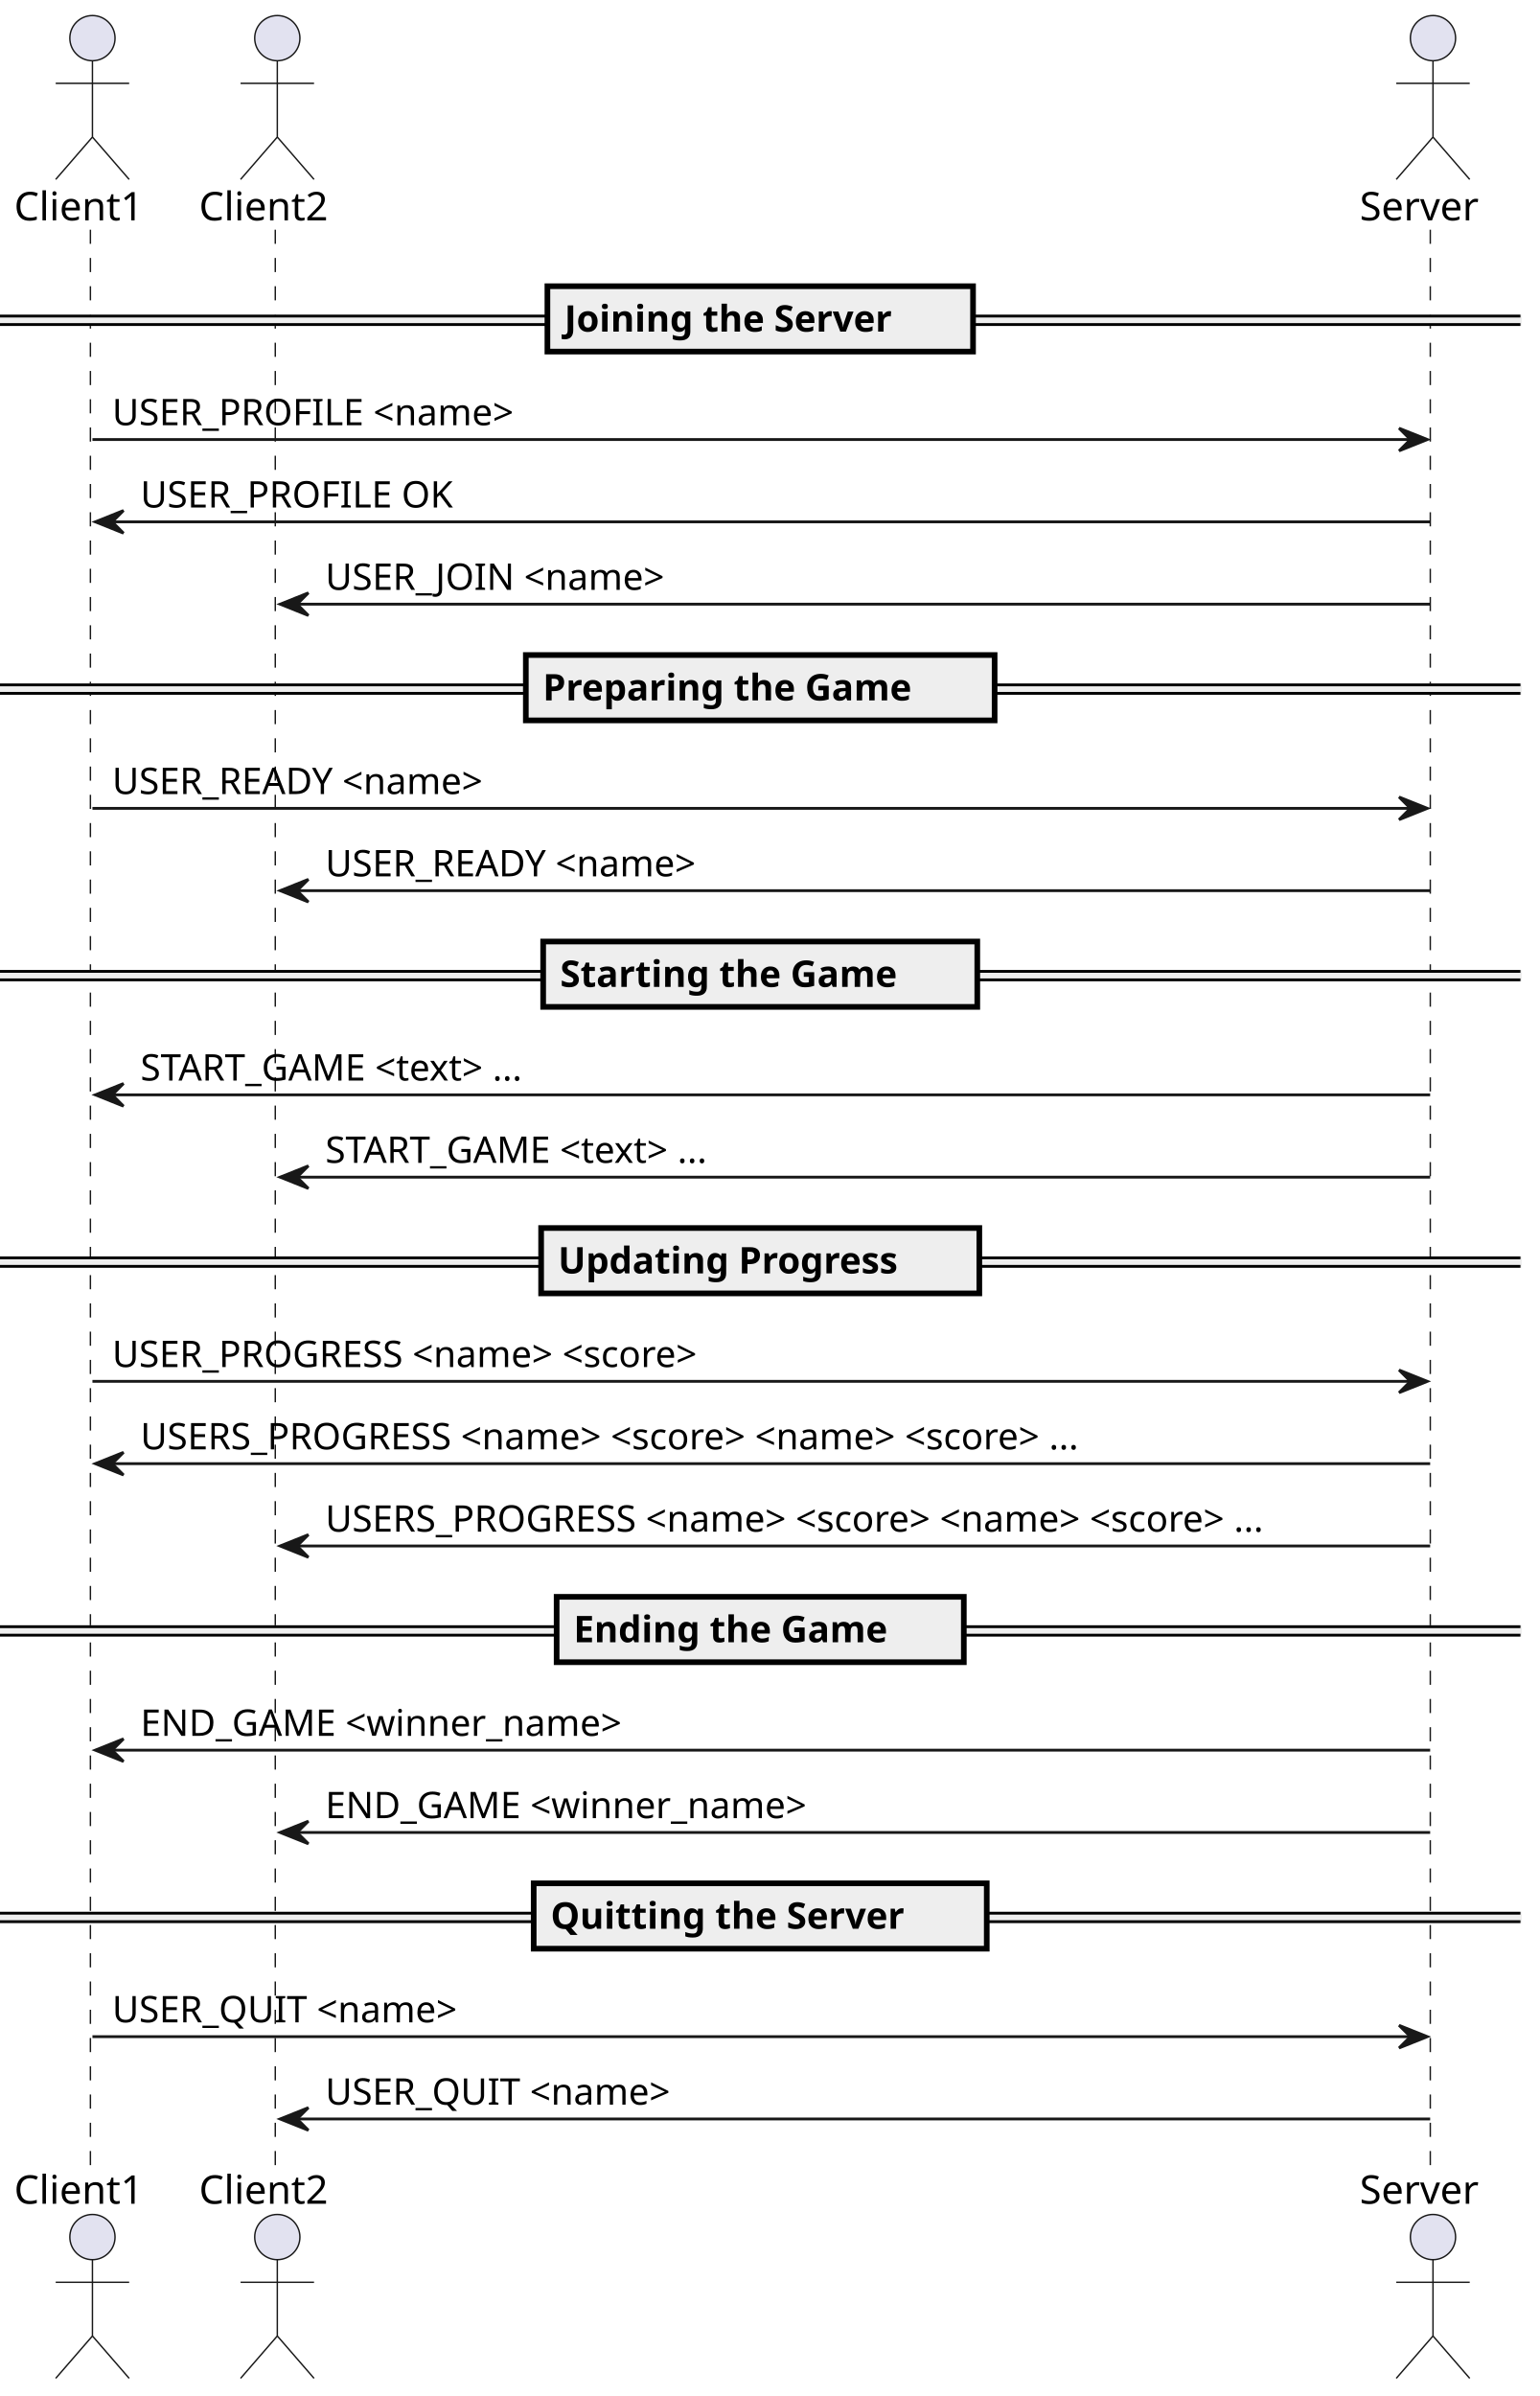
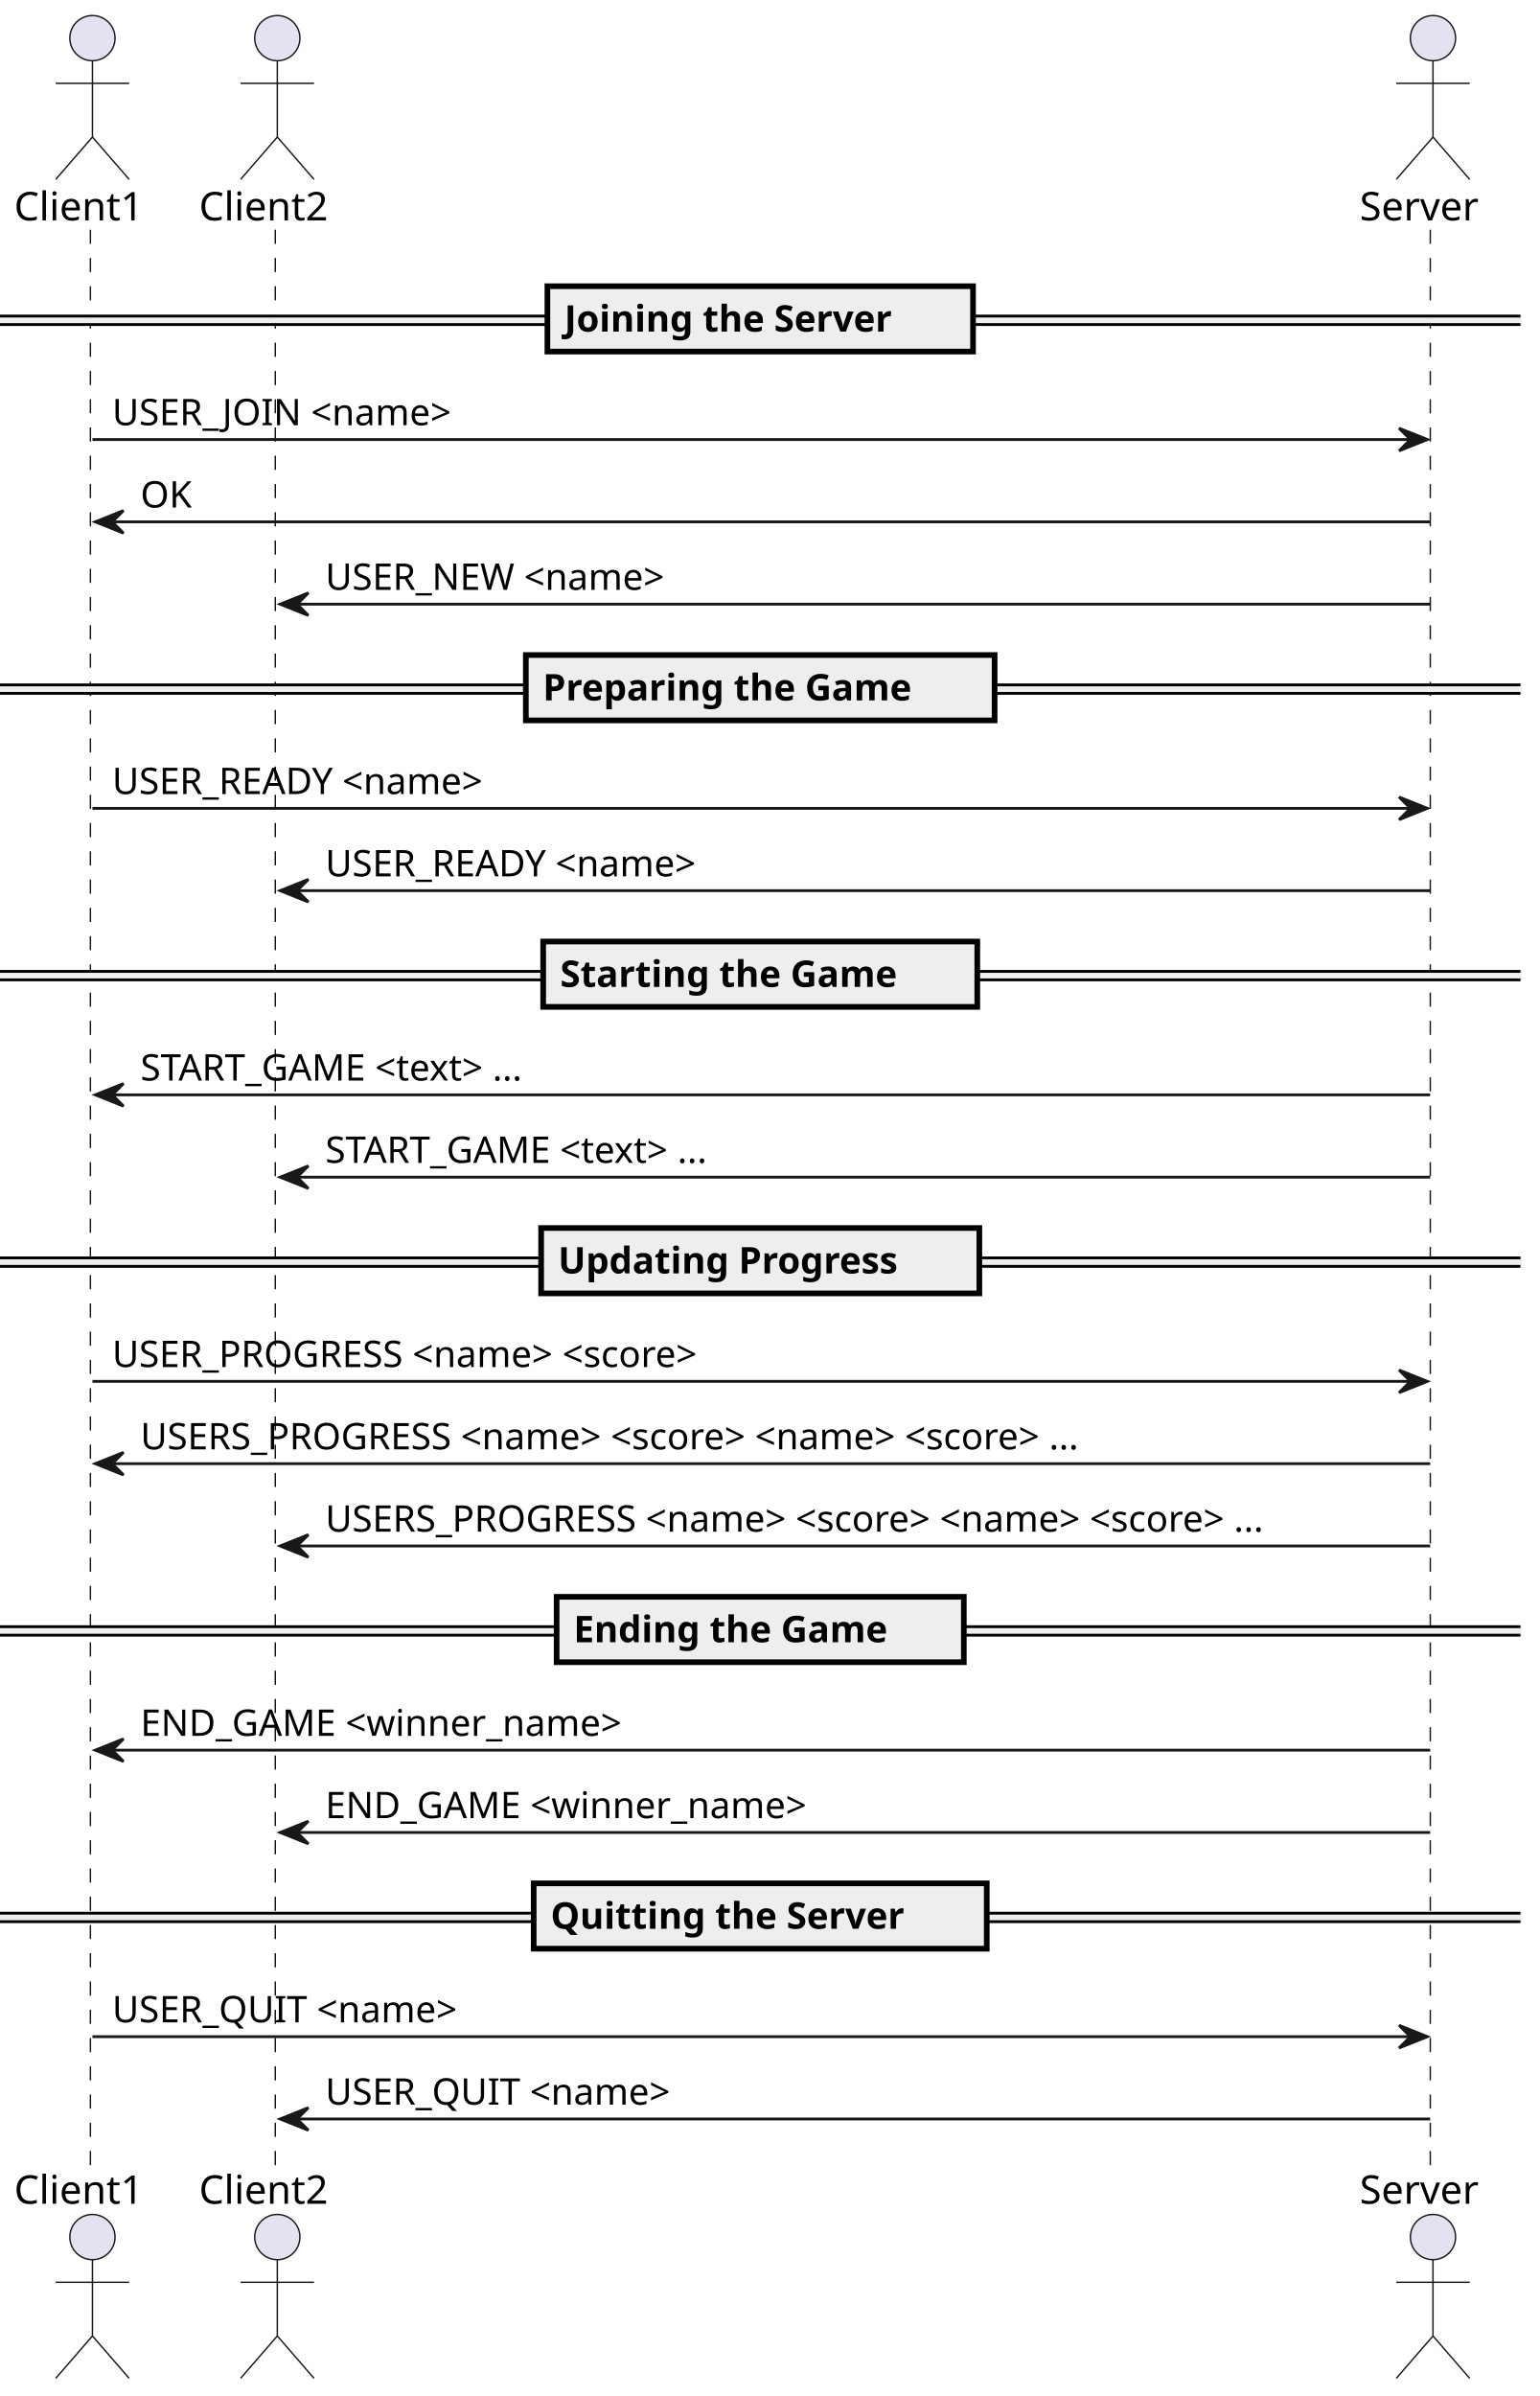
<svg xmlns="http://www.w3.org/2000/svg" contentStyleType="text/css" height="848px" preserveAspectRatio="none" style="width:545px;height:848px;background:#FFFFFF;" version="1.1" viewBox="0 0 545 848" width="545px" zoomAndPan="magnify">
  <defs />
  <g>
    <line style="stroke:#181818;stroke-width:0.5;stroke-dasharray:5.0,5.0;" x1="32" x2="32" y1="81.297" y2="767.953" />
    <line style="stroke:#181818;stroke-width:0.5;stroke-dasharray:5.0,5.0;" x1="97.438" x2="97.438" y1="81.297" y2="767.953" />
    <line style="stroke:#181818;stroke-width:0.5;stroke-dasharray:5.0,5.0;" x1="506.263" x2="506.263" y1="81.297" y2="767.953" />
    <text fill="#000000" font-family="sans-serif" font-size="14" lengthAdjust="spacing" textLength="49.438" x="5" y="77.995">Client1</text>
    <ellipse cx="32.719" cy="13.5" fill="#E2E2F0" rx="8" ry="8" style="stroke:#181818;stroke-width:0.5;" />
    <path d="M32.719,21.5 L32.719,48.5 M19.719,29.5 L45.719,29.5 M32.719,48.5 L19.719,63.5 M32.719,48.5 L45.719,63.5 " fill="none" style="stroke:#181818;stroke-width:0.5;" />
    <text fill="#000000" font-family="sans-serif" font-size="14" lengthAdjust="spacing" textLength="49.438" x="5" y="779.948">Client1</text>
    <ellipse cx="32.719" cy="791.75" fill="#E2E2F0" rx="8" ry="8" style="stroke:#181818;stroke-width:0.5;" />
    <path d="M32.719,799.75 L32.719,826.75 M19.719,807.75 L45.719,807.75 M32.719,826.75 L19.719,841.75 M32.719,826.75 L45.719,841.75 " fill="none" style="stroke:#181818;stroke-width:0.5;" />
    <text fill="#000000" font-family="sans-serif" font-size="14" lengthAdjust="spacing" textLength="49.438" x="70.438" y="77.995">Client2</text>
    <ellipse cx="98.156" cy="13.5" fill="#E2E2F0" rx="8" ry="8" style="stroke:#181818;stroke-width:0.5;" />
    <path d="M98.156,21.5 L98.156,48.5 M85.156,29.5 L111.156,29.5 M98.156,48.5 L85.156,63.5 M98.156,48.5 L111.156,63.5 " fill="none" style="stroke:#181818;stroke-width:0.5;" />
    <text fill="#000000" font-family="sans-serif" font-size="14" lengthAdjust="spacing" textLength="49.438" x="70.438" y="779.948">Client2</text>
    <ellipse cx="98.156" cy="791.75" fill="#E2E2F0" rx="8" ry="8" style="stroke:#181818;stroke-width:0.5;" />
    <path d="M98.156,799.75 L98.156,826.75 M85.156,807.75 L111.156,807.75 M98.156,826.75 L85.156,841.75 M98.156,826.75 L111.156,841.75 " fill="none" style="stroke:#181818;stroke-width:0.5;" />
    <text fill="#000000" font-family="sans-serif" font-size="14" lengthAdjust="spacing" textLength="45.91" x="481.263" y="77.995">Server</text>
    <ellipse cx="507.218" cy="13.5" fill="#E2E2F0" rx="8" ry="8" style="stroke:#181818;stroke-width:0.5;" />
    <path d="M507.218,21.5 L507.218,48.5 M494.218,29.5 L520.218,29.5 M507.218,48.5 L494.218,63.5 M507.218,48.5 L520.218,63.5 " fill="none" style="stroke:#181818;stroke-width:0.5;" />
    <text fill="#000000" font-family="sans-serif" font-size="14" lengthAdjust="spacing" textLength="45.91" x="481.263" y="779.948">Server</text>
    <ellipse cx="507.218" cy="791.75" fill="#E2E2F0" rx="8" ry="8" style="stroke:#181818;stroke-width:0.5;" />
    <path d="M507.218,799.75 L507.218,826.75 M494.218,807.75 L520.218,807.75 M507.218,826.75 L494.218,841.75 M507.218,826.75 L520.218,841.75 " fill="none" style="stroke:#181818;stroke-width:0.5;" />
-     <rect fill="#EEEEEE" height="3" style="stroke:#EEEEEE;stroke-width:1.0;" width="538.173" x="0" y="111.863" />
-     <line style="stroke:#000000;stroke-width:1.0;" x1="0" x2="538.173" y1="111.863" y2="111.863" />
-     <line style="stroke:#000000;stroke-width:1.0;" x1="0" x2="538.173" y1="114.863" y2="114.863" />
-     <rect fill="#EEEEEE" height="23.133" style="stroke:#000000;stroke-width:2.0;" width="150.652" x="193.76" y="101.297" />
+     <rect fill="#EEEEEE" height="3" style="stroke:#EEEEEE;stroke-width:1;" width="538.173" x="0" y="111.863" />
+     <line style="stroke:#000000;stroke-width:1;" x1="0" x2="538.173" y1="111.863" y2="111.863" />
+     <line style="stroke:#000000;stroke-width:1;" x1="0" x2="538.173" y1="114.863" y2="114.863" />
+     <rect fill="#EEEEEE" height="23.133" style="stroke:#000000;stroke-width:2;" width="150.652" x="193.76" y="101.297" />
    <text fill="#000000" font-family="sans-serif" font-size="13" font-weight="bold" lengthAdjust="spacing" textLength="132.126" x="199.76" y="117.364">Joining the Server</text>
-     <polygon fill="#181818" points="495.218,151.562,505.218,155.562,495.218,159.562,499.218,155.562" style="stroke:#181818;stroke-width:1.0;" />
-     <line style="stroke:#181818;stroke-width:1.0;" x1="32.719" x2="501.218" y1="155.562" y2="155.562" />
-     <text fill="#000000" font-family="sans-serif" font-size="13" lengthAdjust="spacing" textLength="158.171" x="39.719" y="150.497">USER_PROFILE &lt;name&gt;</text>
-     <polygon fill="#181818" points="43.719,180.695,33.719,184.695,43.719,188.695,39.719,184.695" style="stroke:#181818;stroke-width:1.0;" />
-     <line style="stroke:#181818;stroke-width:1.0;" x1="37.719" x2="506.218" y1="184.695" y2="184.695" />
-     <text fill="#000000" font-family="sans-serif" font-size="13" lengthAdjust="spacing" textLength="118.276" x="49.719" y="179.629">USER_PROFILE OK</text>
-     <polygon fill="#181818" points="109.156,209.828,99.156,213.828,109.156,217.828,105.156,213.828" style="stroke:#181818;stroke-width:1.0;" />
-     <line style="stroke:#181818;stroke-width:1.0;" x1="103.156" x2="506.218" y1="213.828" y2="213.828" />
-     <text fill="#000000" font-family="sans-serif" font-size="13" lengthAdjust="spacing" textLength="131.923" x="115.156" y="208.762">USER_JOIN &lt;name&gt;</text>
-     <rect fill="#EEEEEE" height="3" style="stroke:#EEEEEE;stroke-width:1.0;" width="538.173" x="0" y="242.394" />
-     <line style="stroke:#000000;stroke-width:1.0;" x1="0" x2="538.173" y1="242.394" y2="242.394" />
-     <line style="stroke:#000000;stroke-width:1.0;" x1="0" x2="538.173" y1="245.394" y2="245.394" />
-     <rect fill="#EEEEEE" height="23.133" style="stroke:#000000;stroke-width:2.0;" width="165.931" x="186.121" y="231.828" />
+     <polygon fill="#181818" points="495.218,151.562,505.218,155.562,495.218,159.562,499.218,155.562" style="stroke:#181818;stroke-width:1;" />
+     <line style="stroke:#181818;stroke-width:1;" x1="32.719" x2="501.218" y1="155.562" y2="155.562" />
+     <text fill="#000000" font-family="sans-serif" font-size="13" lengthAdjust="spacing" textLength="131.923" x="39.719" y="150.497">USER_JOIN &lt;name&gt;</text>
+     <polygon fill="#181818" points="43.719,180.695,33.719,184.695,43.719,188.695,39.719,184.695" style="stroke:#181818;stroke-width:1;" />
+     <line style="stroke:#181818;stroke-width:1;" x1="37.719" x2="506.218" y1="184.695" y2="184.695" />
+     <text fill="#000000" font-family="sans-serif" font-size="13" lengthAdjust="spacing" textLength="18.757" x="49.719" y="179.629">OK</text>
+     <polygon fill="#181818" points="109.156,209.828,99.156,213.828,109.156,217.828,105.156,213.828" style="stroke:#181818;stroke-width:1;" />
+     <line style="stroke:#181818;stroke-width:1;" x1="103.156" x2="506.218" y1="213.828" y2="213.828" />
+     <text fill="#000000" font-family="sans-serif" font-size="13" lengthAdjust="spacing" textLength="135.091" x="115.156" y="208.762">USER_NEW &lt;name&gt;</text>
+     <rect fill="#EEEEEE" height="3" style="stroke:#EEEEEE;stroke-width:1;" width="538.173" x="0" y="242.394" />
+     <line style="stroke:#000000;stroke-width:1;" x1="0" x2="538.173" y1="242.394" y2="242.394" />
+     <line style="stroke:#000000;stroke-width:1;" x1="0" x2="538.173" y1="245.394" y2="245.394" />
+     <rect fill="#EEEEEE" height="23.133" style="stroke:#000000;stroke-width:2;" width="165.931" x="186.121" y="231.828" />
    <text fill="#000000" font-family="sans-serif" font-size="13" font-weight="bold" lengthAdjust="spacing" textLength="147.405" x="192.121" y="247.895">Preparing the Game</text>
-     <polygon fill="#181818" points="495.218,282.094,505.218,286.094,495.218,290.094,499.218,286.094" style="stroke:#181818;stroke-width:1.0;" />
-     <line style="stroke:#181818;stroke-width:1.0;" x1="32.719" x2="501.218" y1="286.094" y2="286.094" />
+     <polygon fill="#181818" points="495.218,282.094,505.218,286.094,495.218,290.094,499.218,286.094" style="stroke:#181818;stroke-width:1;" />
+     <line style="stroke:#181818;stroke-width:1;" x1="32.719" x2="501.218" y1="286.094" y2="286.094" />
    <text fill="#000000" font-family="sans-serif" font-size="13" lengthAdjust="spacing" textLength="148.389" x="39.719" y="281.028">USER_READY &lt;name&gt;</text>
-     <polygon fill="#181818" points="109.156,311.227,99.156,315.227,109.156,319.227,105.156,315.227" style="stroke:#181818;stroke-width:1.0;" />
-     <line style="stroke:#181818;stroke-width:1.0;" x1="103.156" x2="506.218" y1="315.227" y2="315.227" />
+     <polygon fill="#181818" points="109.156,311.227,99.156,315.227,109.156,319.227,105.156,315.227" style="stroke:#181818;stroke-width:1;" />
+     <line style="stroke:#181818;stroke-width:1;" x1="103.156" x2="506.218" y1="315.227" y2="315.227" />
    <text fill="#000000" font-family="sans-serif" font-size="13" lengthAdjust="spacing" textLength="148.389" x="115.156" y="310.161">USER_READY &lt;name&gt;</text>
-     <rect fill="#EEEEEE" height="3" style="stroke:#EEEEEE;stroke-width:1.0;" width="538.173" x="0" y="343.793" />
-     <line style="stroke:#000000;stroke-width:1.0;" x1="0" x2="538.173" y1="343.793" y2="343.793" />
-     <line style="stroke:#000000;stroke-width:1.0;" x1="0" x2="538.173" y1="346.793" y2="346.793" />
-     <rect fill="#EEEEEE" height="23.133" style="stroke:#000000;stroke-width:2.0;" width="153.661" x="192.256" y="333.227" />
+     <rect fill="#EEEEEE" height="3" style="stroke:#EEEEEE;stroke-width:1;" width="538.173" x="0" y="343.793" />
+     <line style="stroke:#000000;stroke-width:1;" x1="0" x2="538.173" y1="343.793" y2="343.793" />
+     <line style="stroke:#000000;stroke-width:1;" x1="0" x2="538.173" y1="346.793" y2="346.793" />
+     <rect fill="#EEEEEE" height="23.133" style="stroke:#000000;stroke-width:2;" width="153.661" x="192.256" y="333.227" />
    <text fill="#000000" font-family="sans-serif" font-size="13" font-weight="bold" lengthAdjust="spacing" textLength="135.135" x="198.256" y="349.293">Starting the Game</text>
-     <polygon fill="#181818" points="43.719,383.492,33.719,387.492,43.719,391.492,39.719,387.492" style="stroke:#181818;stroke-width:1.0;" />
-     <line style="stroke:#181818;stroke-width:1.0;" x1="37.719" x2="506.218" y1="387.492" y2="387.492" />
+     <polygon fill="#181818" points="43.719,383.492,33.719,387.492,43.719,391.492,39.719,387.492" style="stroke:#181818;stroke-width:1;" />
+     <line style="stroke:#181818;stroke-width:1;" x1="37.719" x2="506.218" y1="387.492" y2="387.492" />
    <text fill="#000000" font-family="sans-serif" font-size="13" lengthAdjust="spacing" textLength="155.289" x="49.719" y="382.426">START_GAME &lt;text&gt; ...</text>
-     <polygon fill="#181818" points="109.156,412.625,99.156,416.625,109.156,420.625,105.156,416.625" style="stroke:#181818;stroke-width:1.0;" />
-     <line style="stroke:#181818;stroke-width:1.0;" x1="103.156" x2="506.218" y1="416.625" y2="416.625" />
+     <polygon fill="#181818" points="109.156,412.625,99.156,416.625,109.156,420.625,105.156,416.625" style="stroke:#181818;stroke-width:1;" />
+     <line style="stroke:#181818;stroke-width:1;" x1="103.156" x2="506.218" y1="416.625" y2="416.625" />
    <text fill="#000000" font-family="sans-serif" font-size="13" lengthAdjust="spacing" textLength="155.289" x="115.156" y="411.559">START_GAME &lt;text&gt; ...</text>
-     <rect fill="#EEEEEE" height="3" style="stroke:#EEEEEE;stroke-width:1.0;" width="538.173" x="0" y="445.191" />
-     <line style="stroke:#000000;stroke-width:1.0;" x1="0" x2="538.173" y1="445.191" y2="445.191" />
-     <line style="stroke:#000000;stroke-width:1.0;" x1="0" x2="538.173" y1="448.191" y2="448.191" />
-     <rect fill="#EEEEEE" height="23.133" style="stroke:#000000;stroke-width:2.0;" width="155.102" x="191.535" y="434.625" />
+     <rect fill="#EEEEEE" height="3" style="stroke:#EEEEEE;stroke-width:1;" width="538.173" x="0" y="445.191" />
+     <line style="stroke:#000000;stroke-width:1;" x1="0" x2="538.173" y1="445.191" y2="445.191" />
+     <line style="stroke:#000000;stroke-width:1;" x1="0" x2="538.173" y1="448.191" y2="448.191" />
+     <rect fill="#EEEEEE" height="23.133" style="stroke:#000000;stroke-width:2;" width="155.102" x="191.535" y="434.625" />
    <text fill="#000000" font-family="sans-serif" font-size="13" font-weight="bold" lengthAdjust="spacing" textLength="136.576" x="197.535" y="450.692">Updating Progress</text>
-     <polygon fill="#181818" points="495.218,484.891,505.218,488.891,495.218,492.891,499.218,488.891" style="stroke:#181818;stroke-width:1.0;" />
-     <line style="stroke:#181818;stroke-width:1.0;" x1="32.719" x2="501.218" y1="488.891" y2="488.891" />
+     <polygon fill="#181818" points="495.218,484.891,505.218,488.891,495.218,492.891,499.218,488.891" style="stroke:#181818;stroke-width:1;" />
+     <line style="stroke:#181818;stroke-width:1;" x1="32.719" x2="501.218" y1="488.891" y2="488.891" />
    <text fill="#000000" font-family="sans-serif" font-size="13" lengthAdjust="spacing" textLength="236.361" x="39.719" y="483.825">USER_PROGRESS &lt;name&gt; &lt;score&gt;</text>
-     <polygon fill="#181818" points="43.719,514.023,33.719,518.023,43.719,522.023,39.719,518.023" style="stroke:#181818;stroke-width:1.0;" />
-     <line style="stroke:#181818;stroke-width:1.0;" x1="37.719" x2="506.218" y1="518.023" y2="518.023" />
+     <polygon fill="#181818" points="43.719,514.023,33.719,518.023,43.719,522.023,39.719,518.023" style="stroke:#181818;stroke-width:1;" />
+     <line style="stroke:#181818;stroke-width:1;" x1="37.719" x2="506.218" y1="518.023" y2="518.023" />
    <text fill="#000000" font-family="sans-serif" font-size="13" lengthAdjust="spacing" textLength="385.062" x="49.719" y="512.957">USERS_PROGRESS &lt;name&gt; &lt;score&gt; &lt;name&gt; &lt;score&gt; ...</text>
-     <polygon fill="#181818" points="109.156,543.156,99.156,547.156,109.156,551.156,105.156,547.156" style="stroke:#181818;stroke-width:1.0;" />
-     <line style="stroke:#181818;stroke-width:1.0;" x1="103.156" x2="506.218" y1="547.156" y2="547.156" />
+     <polygon fill="#181818" points="109.156,543.156,99.156,547.156,109.156,551.156,105.156,547.156" style="stroke:#181818;stroke-width:1;" />
+     <line style="stroke:#181818;stroke-width:1;" x1="103.156" x2="506.218" y1="547.156" y2="547.156" />
    <text fill="#000000" font-family="sans-serif" font-size="13" lengthAdjust="spacing" textLength="385.062" x="115.156" y="542.09">USERS_PROGRESS &lt;name&gt; &lt;score&gt; &lt;name&gt; &lt;score&gt; ...</text>
-     <rect fill="#EEEEEE" height="3" style="stroke:#EEEEEE;stroke-width:1.0;" width="538.173" x="0" y="575.723" />
-     <line style="stroke:#000000;stroke-width:1.0;" x1="0" x2="538.173" y1="575.723" y2="575.723" />
-     <line style="stroke:#000000;stroke-width:1.0;" x1="0" x2="538.173" y1="578.723" y2="578.723" />
-     <rect fill="#EEEEEE" height="23.133" style="stroke:#000000;stroke-width:2.0;" width="144.127" x="197.023" y="565.156" />
+     <rect fill="#EEEEEE" height="3" style="stroke:#EEEEEE;stroke-width:1;" width="538.173" x="0" y="575.723" />
+     <line style="stroke:#000000;stroke-width:1;" x1="0" x2="538.173" y1="575.723" y2="575.723" />
+     <line style="stroke:#000000;stroke-width:1;" x1="0" x2="538.173" y1="578.723" y2="578.723" />
+     <rect fill="#EEEEEE" height="23.133" style="stroke:#000000;stroke-width:2;" width="144.127" x="197.023" y="565.156" />
    <text fill="#000000" font-family="sans-serif" font-size="13" font-weight="bold" lengthAdjust="spacing" textLength="125.601" x="203.023" y="581.223">Ending the Game</text>
-     <polygon fill="#181818" points="43.719,615.422,33.719,619.422,43.719,623.422,39.719,619.422" style="stroke:#181818;stroke-width:1.0;" />
-     <line style="stroke:#181818;stroke-width:1.0;" x1="37.719" x2="506.218" y1="619.422" y2="619.422" />
+     <polygon fill="#181818" points="43.719,615.422,33.719,619.422,43.719,623.422,39.719,619.422" style="stroke:#181818;stroke-width:1;" />
+     <line style="stroke:#181818;stroke-width:1;" x1="37.719" x2="506.218" y1="619.422" y2="619.422" />
    <text fill="#000000" font-family="sans-serif" font-size="13" lengthAdjust="spacing" textLength="186.196" x="49.719" y="614.356">END_GAME &lt;winner_name&gt;</text>
-     <polygon fill="#181818" points="109.156,644.555,99.156,648.555,109.156,652.555,105.156,648.555" style="stroke:#181818;stroke-width:1.0;" />
-     <line style="stroke:#181818;stroke-width:1.0;" x1="103.156" x2="506.218" y1="648.555" y2="648.555" />
+     <polygon fill="#181818" points="109.156,644.555,99.156,648.555,109.156,652.555,105.156,648.555" style="stroke:#181818;stroke-width:1;" />
+     <line style="stroke:#181818;stroke-width:1;" x1="103.156" x2="506.218" y1="648.555" y2="648.555" />
    <text fill="#000000" font-family="sans-serif" font-size="13" lengthAdjust="spacing" textLength="186.196" x="115.156" y="643.489">END_GAME &lt;winner_name&gt;</text>
-     <rect fill="#EEEEEE" height="3" style="stroke:#EEEEEE;stroke-width:1.0;" width="538.173" x="0" y="677.121" />
-     <line style="stroke:#000000;stroke-width:1.0;" x1="0" x2="538.173" y1="677.121" y2="677.121" />
-     <line style="stroke:#000000;stroke-width:1.0;" x1="0" x2="538.173" y1="680.121" y2="680.121" />
-     <rect fill="#EEEEEE" height="23.133" style="stroke:#000000;stroke-width:2.0;" width="160.364" x="188.904" y="666.555" />
+     <rect fill="#EEEEEE" height="3" style="stroke:#EEEEEE;stroke-width:1;" width="538.173" x="0" y="677.121" />
+     <line style="stroke:#000000;stroke-width:1;" x1="0" x2="538.173" y1="677.121" y2="677.121" />
+     <line style="stroke:#000000;stroke-width:1;" x1="0" x2="538.173" y1="680.121" y2="680.121" />
+     <rect fill="#EEEEEE" height="23.133" style="stroke:#000000;stroke-width:2;" width="160.364" x="188.904" y="666.555" />
    <text fill="#000000" font-family="sans-serif" font-size="13" font-weight="bold" lengthAdjust="spacing" textLength="141.838" x="194.904" y="682.622">Quitting the Server</text>
-     <polygon fill="#181818" points="495.218,716.82,505.218,720.82,495.218,724.82,499.218,720.82" style="stroke:#181818;stroke-width:1.0;" />
-     <line style="stroke:#181818;stroke-width:1.0;" x1="32.719" x2="501.218" y1="720.82" y2="720.82" />
+     <polygon fill="#181818" points="495.218,716.82,505.218,720.82,495.218,724.82,499.218,720.82" style="stroke:#181818;stroke-width:1;" />
+     <line style="stroke:#181818;stroke-width:1;" x1="32.719" x2="501.218" y1="720.82" y2="720.82" />
    <text fill="#000000" font-family="sans-serif" font-size="13" lengthAdjust="spacing" textLength="135.821" x="39.719" y="715.754">USER_QUIT &lt;name&gt;</text>
-     <polygon fill="#181818" points="109.156,745.953,99.156,749.953,109.156,753.953,105.156,749.953" style="stroke:#181818;stroke-width:1.0;" />
-     <line style="stroke:#181818;stroke-width:1.0;" x1="103.156" x2="506.218" y1="749.953" y2="749.953" />
+     <polygon fill="#181818" points="109.156,745.953,99.156,749.953,109.156,753.953,105.156,749.953" style="stroke:#181818;stroke-width:1;" />
+     <line style="stroke:#181818;stroke-width:1;" x1="103.156" x2="506.218" y1="749.953" y2="749.953" />
    <text fill="#000000" font-family="sans-serif" font-size="13" lengthAdjust="spacing" textLength="135.821" x="115.156" y="744.887">USER_QUIT &lt;name&gt;</text>
  </g>
</svg>
